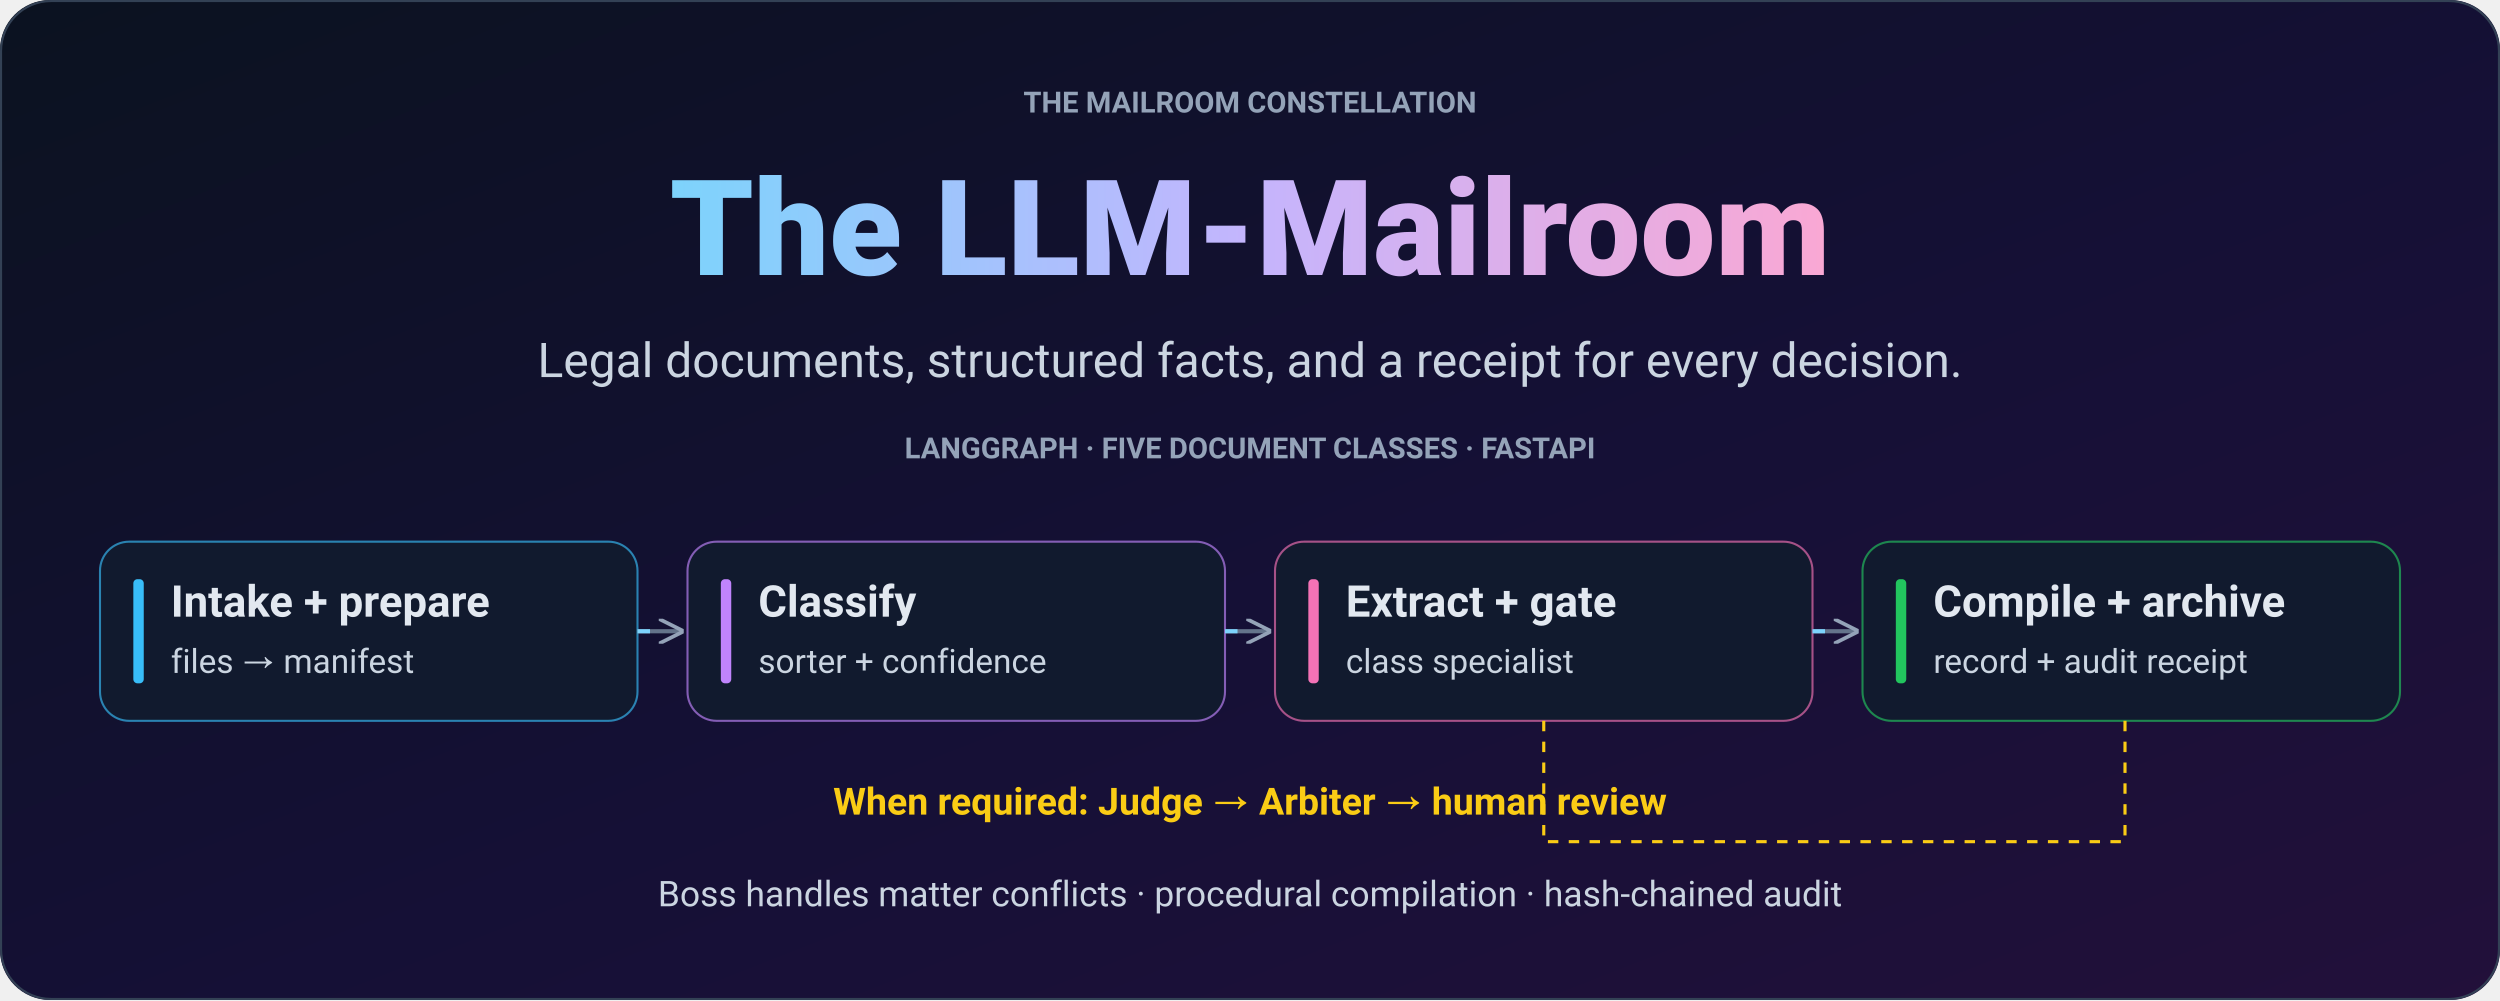
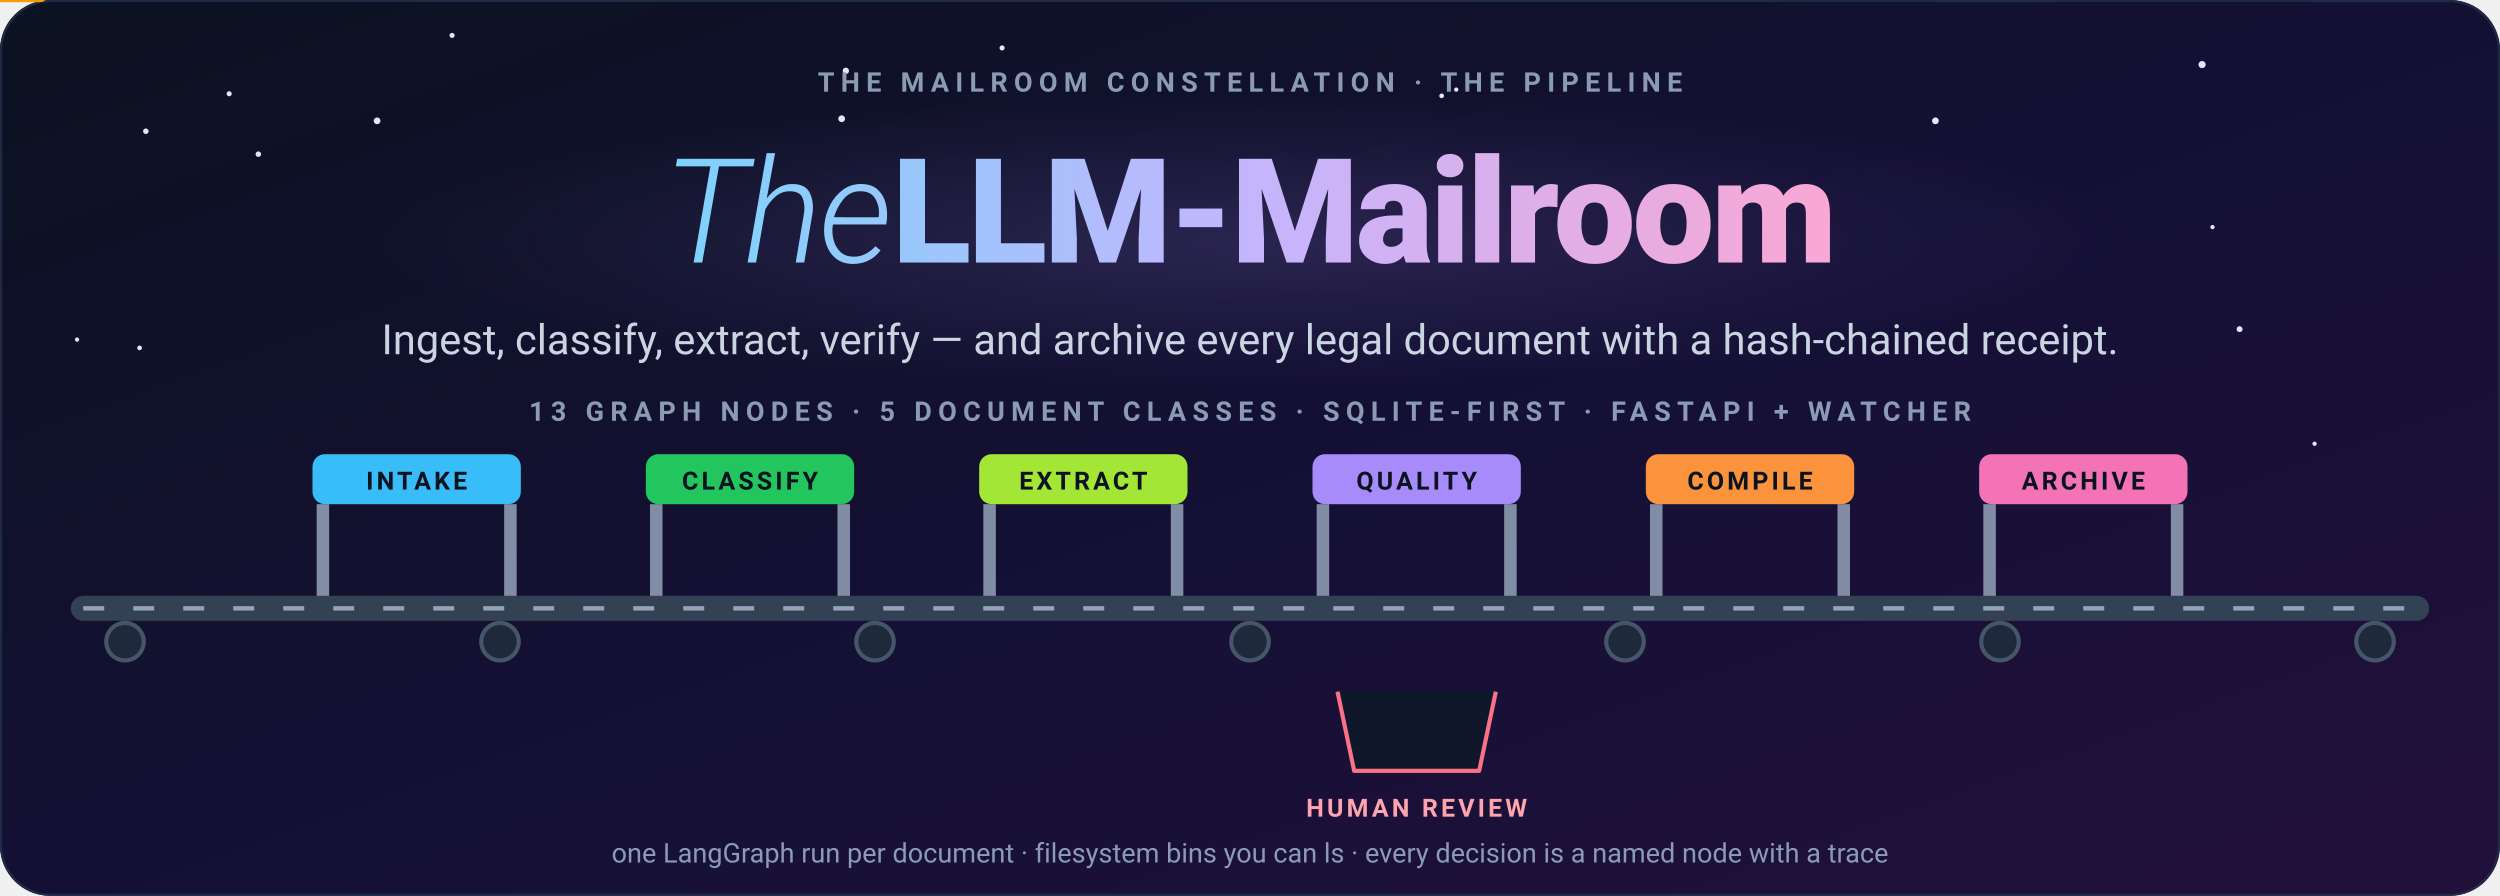
- <svg xmlns="http://www.w3.org/2000/svg" viewBox="0 0 1200 480" width="1200" height="480" role="img" aria-labelledby="title desc" font-family="ui-sans-serif,-apple-system,'Segoe UI',Roboto,Helvetica,Arial,sans-serif">
+ <svg xmlns="http://www.w3.org/2000/svg" viewBox="0 0 1200 430" width="1200" height="430" role="img" aria-labelledby="t d" font-family="ui-sans-serif,-apple-system,'Segoe UI',Roboto,Helvetica,Arial,sans-serif">
  <defs>
-     <linearGradient id="bg" x2="1" y2="1">
-       <stop stop-color="#0b1220" />
+     <linearGradient id="bg" x1="0" y1="0" x2="1" y2="1">
+       <stop offset="0" stop-color="#0b1220" />
      <stop offset=".55" stop-color="#151036" />
      <stop offset="1" stop-color="#22103a" />
    </linearGradient>
-     <linearGradient id="heading">
-       <stop stop-color="#7dd3fc" />
+     <linearGradient id="ttl" x1="0" y1="0" x2="1" y2="0">
+       <stop offset="0" stop-color="#7dd3fc" />
      <stop offset=".5" stop-color="#c4b5fd" />
      <stop offset="1" stop-color="#f9a8d4" />
    </linearGradient>
-     <marker id="arrow" viewBox="0 0 10 10" refX="9" refY="5" markerWidth="6" markerHeight="6" orient="auto-start-reverse">
-       <path d="M0 0 L10 5 L0 10" fill="none" stroke="#94a3b8" stroke-width="1.5" />
+     <radialGradient id="glow" cx=".5" cy=".5" r=".5">
+       <stop offset="0" stop-color="#a78bfa" stop-opacity=".9" />
+       <stop offset="1" stop-color="#a78bfa" stop-opacity="0" />
+     </radialGradient>
+     <filter id="soft" x="-50%" y="-50%" width="200%" height="200%">
+       <feGaussianBlur stdDeviation="3" />
+     </filter>
+     <marker id="arr" viewBox="0 0 10 10" refX="8" refY="5" markerWidth="7" markerHeight="7" orient="auto-start-reverse">
+       <path d="M1 1 L9 5 L1 9" fill="none" stroke="#94a3b8" stroke-width="1.6" stroke-linecap="round" stroke-linejoin="round" />
    </marker>
+     <g id="env">
+       <rect x="-22" y="-30" width="44" height="30" rx="3" fill="#fef3c7" stroke="#f59e0b" stroke-width="2" />
+       <polyline points="-22,-30 0,-13 22,-30" fill="none" stroke="#f59e0b" stroke-width="2" stroke-linejoin="round" />
+       <circle cx="0" cy="-13" r="3.2" fill="#ef4444" />
+     </g>
  </defs>
-   <style>.cue{stroke-dasharray:6 22;animation:travel 4.5s linear 1}@keyframes travel{from{stroke-dashoffset:112}to{stroke-dashoffset:0}}@media(prefers-reduced-motion:reduce){.cue{animation:none}}</style>
-   <rect width="1200" height="480" rx="24" fill="url(#bg)" />
-   <rect x=".5" y=".5" width="1199" height="479" rx="24" fill="none" stroke="#334155" />
-   <text x="600" y="54" font-size="14" fill="#94a3b8" font-weight="700" text-anchor="middle">THE MAILROOM CONSTELLATION</text>
-   <text x="600" y="132" font-size="64" fill="url(#heading)" font-weight="800" text-anchor="middle">The LLM-Mailroom</text>
-   <text x="600" y="181" font-size="23" fill="#cbd5e1" font-weight="400" text-anchor="middle">Legal documents, structured facts, and a receipt for every decision.</text>
-   <text x="600" y="220" font-size="14" fill="#94a3b8" font-weight="600" text-anchor="middle">LANGGRAPH · FIVE DOCUMENT CLASSES · FASTAPI</text>
-   <rect x="48" y="260" width="258" height="86" rx="14" fill="#111a2e" stroke="#38bdf8" stroke-opacity=".65" />
-   <rect x="64" y="278" width="5" height="50" rx="2" fill="#38bdf8" />
-   <text x="82" y="296" font-size="21" fill="#e2e8f0" font-weight="700" text-anchor="start">Intake + prepare</text>
-   <text x="82" y="323" font-size="16" fill="#cbd5e1" font-weight="400" text-anchor="start">files → manifest</text>
-   <path d="M306 303 L327 303" fill="none" stroke="#64748b" stroke-width="2" marker-end="url(#arrow)" />
-   <path class="cue" d="M306 303 L327 303" fill="none" stroke="#7dd3fc" stroke-width="2" />
-   <rect x="330" y="260" width="258" height="86" rx="14" fill="#111a2e" stroke="#c084fc" stroke-opacity=".65" />
-   <rect x="346" y="278" width="5" height="50" rx="2" fill="#c084fc" />
-   <text x="364" y="296" font-size="21" fill="#e2e8f0" font-weight="700" text-anchor="start">Classify</text>
-   <text x="364" y="323" font-size="16" fill="#cbd5e1" font-weight="400" text-anchor="start">sorter + confidence</text>
-   <path d="M588 303 L609 303" fill="none" stroke="#64748b" stroke-width="2" marker-end="url(#arrow)" />
-   <path class="cue" d="M588 303 L609 303" fill="none" stroke="#7dd3fc" stroke-width="2" />
-   <rect x="612" y="260" width="258" height="86" rx="14" fill="#111a2e" stroke="#f472b6" stroke-opacity=".65" />
-   <rect x="628" y="278" width="5" height="50" rx="2" fill="#f472b6" />
-   <text x="646" y="296" font-size="21" fill="#e2e8f0" font-weight="700" text-anchor="start">Extract + gate</text>
-   <text x="646" y="323" font-size="16" fill="#cbd5e1" font-weight="400" text-anchor="start">class specialist</text>
-   <path d="M870 303 L891 303" fill="none" stroke="#64748b" stroke-width="2" marker-end="url(#arrow)" />
-   <path class="cue" d="M870 303 L891 303" fill="none" stroke="#7dd3fc" stroke-width="2" />
-   <rect x="894" y="260" width="258" height="86" rx="14" fill="#111a2e" stroke="#22c55e" stroke-opacity=".65" />
-   <rect x="910" y="278" width="5" height="50" rx="2" fill="#22c55e" />
-   <text x="928" y="296" font-size="21" fill="#e2e8f0" font-weight="700" text-anchor="start">Compile + archive</text>
-   <text x="928" y="323" font-size="16" fill="#cbd5e1" font-weight="400" text-anchor="start">record + audit receipt</text>
-   <path d="M741 346 V404 H1020 V346" fill="none" stroke="#facc15" stroke-width="1.5" stroke-dasharray="5 5" />
-   <text x="600" y="391" font-size="18" fill="#facc15" font-weight="600" text-anchor="middle">When required: Judge → Arbiter → human review</text>
-   <text x="600" y="435" font-size="17" fill="#cbd5e1" font-weight="400" text-anchor="middle">Boss handles matter conflicts · procedural compilation · hash-chained audit</text>
+   <style>@media (prefers-reduced-motion: reduce){.motion{display:none}}</style>
+   <rect width="1200" height="430" rx="24" fill="url(#bg)" />
+   <rect x=".5" y=".5" width="1199" height="429" rx="24" fill="none" stroke="#1f2a44" />
+   <g fill="#e0e7ff">
+     <circle cx="481" cy="23" r="1.2" opacity=".35" />
+     <circle cx="110" cy="45" r="1.2" opacity=".35" />
+     <circle cx="70" cy="63" r="1.3" opacity=".35" />
+     <circle cx="1075" cy="158" r="1.4" opacity=".35" />
+     <circle cx="404" cy="57" r="1.6" opacity=".35" />
+     <circle cx="217" cy="17" r="1.2" opacity=".35" />
+     <circle cx="37" cy="163" r="1" opacity=".35" />
+     <circle cx="1111" cy="213" r="1" opacity=".35" />
+     <circle cx="67" cy="167" r="1.1" opacity=".35" />
+     <circle cx="1057" cy="31" r="1.7" opacity=".35" />
+     <circle cx="1062" cy="109" r="1" opacity=".35" />
+     <circle cx="699" cy="43" r="1" opacity=".35" />
+     <circle cx="181" cy="58" r="1.6" opacity=".35" />
+     <circle cx="929" cy="58" r="1.6" opacity=".35" />
+     <circle cx="124" cy="74" r="1.3" opacity=".35" />
+     <circle cx="406" cy="34" r="1.5" opacity=".35" />
+     <circle cx="692" cy="46" r="1.1" opacity=".35" />
+   </g>
+   <g class="motion" fill="#e0e7ff">
+     <circle cx="481" cy="23" r="1.2">
+       <animate attributeName="opacity" values="0;.9;0" dur="4.3s" begin="0.4s" repeatCount="indefinite" />
+     </circle>
+     <circle cx="110" cy="45" r="1.2">
+       <animate attributeName="opacity" values="0;.9;0" dur="4.6s" begin="0.8s" repeatCount="indefinite" />
+     </circle>
+     <circle cx="70" cy="63" r="1.3">
+       <animate attributeName="opacity" values="0;.9;0" dur="2.6s" begin="2s" repeatCount="indefinite" />
+     </circle>
+     <circle cx="1075" cy="158" r="1.4">
+       <animate attributeName="opacity" values="0;.9;0" dur="3s" begin="0s" repeatCount="indefinite" />
+     </circle>
+     <circle cx="404" cy="57" r="1.6">
+       <animate attributeName="opacity" values="0;.9;0" dur="2.8s" begin="0.8s" repeatCount="indefinite" />
+     </circle>
+     <circle cx="217" cy="17" r="1.2">
+       <animate attributeName="opacity" values="0;.9;0" dur="3.4s" begin="1.2s" repeatCount="indefinite" />
+     </circle>
+     <circle cx="37" cy="163" r="1">
+       <animate attributeName="opacity" values="0;.9;0" dur="2.3s" begin="0.8s" repeatCount="indefinite" />
+     </circle>
+     <circle cx="1111" cy="213" r="1">
+       <animate attributeName="opacity" values="0;.9;0" dur="3.8s" begin="1.2s" repeatCount="indefinite" />
+     </circle>
+     <circle cx="67" cy="167" r="1.1">
+       <animate attributeName="opacity" values="0;.9;0" dur="4.2s" begin="2s" repeatCount="indefinite" />
+     </circle>
+     <circle cx="1057" cy="31" r="1.7">
+       <animate attributeName="opacity" values="0;.9;0" dur="3s" begin="0.8s" repeatCount="indefinite" />
+     </circle>
+     <circle cx="1062" cy="109" r="1">
+       <animate attributeName="opacity" values="0;.9;0" dur="4.5s" begin="2.4s" repeatCount="indefinite" />
+     </circle>
+     <circle cx="699" cy="43" r="1">
+       <animate attributeName="opacity" values="0;.9;0" dur="3.9s" begin="1.6s" repeatCount="indefinite" />
+     </circle>
+     <circle cx="181" cy="58" r="1.6">
+       <animate attributeName="opacity" values="0;.9;0" dur="4s" begin="2s" repeatCount="indefinite" />
+     </circle>
+     <circle cx="929" cy="58" r="1.6">
+       <animate attributeName="opacity" values="0;.9;0" dur="2.4s" begin="0s" repeatCount="indefinite" />
+     </circle>
+     <circle cx="124" cy="74" r="1.3">
+       <animate attributeName="opacity" values="0;.9;0" dur="4s" begin="0.4s" repeatCount="indefinite" />
+     </circle>
+     <circle cx="406" cy="34" r="1.5">
+       <animate attributeName="opacity" values="0;.9;0" dur="4.6s" begin="2s" repeatCount="indefinite" />
+     </circle>
+     <circle cx="692" cy="46" r="1.1">
+       <animate attributeName="opacity" values="0;.9;0" dur="4.1s" begin="0.4s" repeatCount="indefinite" />
+     </circle>
+   </g>
+   <text x="600" y="44" font-size="13" fill="#8b9bb4" font-weight="700" text-anchor="middle" letter-spacing="3">THE MAILROOM CONSTELLATION · THE PIPELINE</text>
+   <ellipse cx="600" cy="116" rx="420" ry="70" fill="url(#glow)" opacity=".18" />
+   <text x="600" y="126" text-anchor="middle" font-size="70" font-weight="800" letter-spacing="-1.5" fill="url(#ttl)">
+     <tspan font-weight="300" font-style="italic">The </tspan>LLM-Mailroom</text>
+   <text x="600" y="170" font-size="20" fill="#cbd5e1" text-anchor="middle">Ingest, classify, extract, verify — and archive every legal document with a hash-chained receipt.</text>
+   <text x="600" y="202" font-size="13" fill="#8b9bb4" font-weight="600" text-anchor="middle" letter-spacing="3">13 GRAPH NODES · 5 DOCUMENT CLASSES · SQLITE-FIRST · FASTAPI + WATCHER</text>
+   <line x1="40" y1="292" x2="1160" y2="292" stroke="#334155" stroke-width="12" stroke-linecap="round" />
+   <line x1="40" y1="292" x2="1160" y2="292" stroke="#64748b" stroke-width="2" stroke-dasharray="10 14" />
+   <line class="motion" x1="40" y1="292" x2="1160" y2="292" stroke="#94a3b8" stroke-width="2" stroke-dasharray="10 14">
+     <animate attributeName="stroke-dashoffset" from="24" to="0" dur="0.6s" repeatCount="indefinite" />
+   </line>
+   <g fill="#1e293b" stroke="#475569" stroke-width="2">
+     <circle cx="60" cy="308" r="9" />
+     <circle cx="240" cy="308" r="9" />
+     <circle cx="420" cy="308" r="9" />
+     <circle cx="600" cy="308" r="9" />
+     <circle cx="780" cy="308" r="9" />
+     <circle cx="960" cy="308" r="9" />
+     <circle cx="1140" cy="308" r="9" />
+   </g>
+   <path id="belt" d="M40 286 H1160" fill="none" />
+   <g font-size="12" font-weight="700" letter-spacing="1.5" text-anchor="middle">
+     <rect x="150" y="218" width="100" height="24" rx="6" fill="#38bdf8" />
+     <rect class="motion" x="150" y="218" width="100" height="24" rx="6" fill="#ffffff" opacity="0">
+       <animate attributeName="opacity" values=".55;0;0" keyTimes="0;.35;1" dur="2s" begin="0.9s" repeatCount="indefinite" />
+     </rect>
+     <text x="200" y="235" fill="#0b1220">INTAKE</text>
+     <rect x="310" y="218" width="100" height="24" rx="6" fill="#22c55e" />
+     <rect class="motion" x="310" y="218" width="100" height="24" rx="6" fill="#ffffff" opacity="0">
+       <animate attributeName="opacity" values=".55;0;0" keyTimes="0;.35;1" dur="2s" begin="1.7s" repeatCount="indefinite" />
+     </rect>
+     <text x="360" y="235" fill="#0b1220">CLASSIFY</text>
+     <rect x="470" y="218" width="100" height="24" rx="6" fill="#a3e635" />
+     <rect class="motion" x="470" y="218" width="100" height="24" rx="6" fill="#ffffff" opacity="0">
+       <animate attributeName="opacity" values=".55;0;0" keyTimes="0;.35;1" dur="2s" begin="0.6s" repeatCount="indefinite" />
+     </rect>
+     <text x="520" y="235" fill="#0b1220">EXTRACT</text>
+     <rect x="630" y="218" width="100" height="24" rx="6" fill="#a78bfa" />
+     <rect class="motion" x="630" y="218" width="100" height="24" rx="6" fill="#ffffff" opacity="0">
+       <animate attributeName="opacity" values=".55;0;0" keyTimes="0;.35;1" dur="2s" begin="1.4s" repeatCount="indefinite" />
+     </rect>
+     <text x="680" y="235" fill="#0b1220">QUALITY</text>
+     <rect x="790" y="218" width="100" height="24" rx="6" fill="#fb923c" />
+     <rect class="motion" x="790" y="218" width="100" height="24" rx="6" fill="#ffffff" opacity="0">
+       <animate attributeName="opacity" values=".55;0;0" keyTimes="0;.35;1" dur="2s" begin="0.3s" repeatCount="indefinite" />
+     </rect>
+     <text x="840" y="235" fill="#0b1220">COMPILE</text>
+     <rect x="950" y="218" width="100" height="24" rx="6" fill="#f472b6" />
+     <rect class="motion" x="950" y="218" width="100" height="24" rx="6" fill="#ffffff" opacity="0">
+       <animate attributeName="opacity" values=".55;0;0" keyTimes="0;.35;1" dur="2s" begin="1.1s" repeatCount="indefinite" />
+     </rect>
+     <text x="1000" y="235" fill="#0b1220">ARCHIVE</text>
+   </g>
+   <g class="motion">
+     <use href="#env">
+       <animateMotion dur="6s" begin="0s" repeatCount="indefinite">
+         <mpath href="#belt" />
+       </animateMotion>
+       <animate attributeName="opacity" values="0;1;1;0" keyTimes="0;.04;.94;1" dur="6s" begin="0s" repeatCount="indefinite" />
+     </use>
+     <use href="#env">
+       <animateMotion dur="6s" begin="2s" repeatCount="indefinite">
+         <mpath href="#belt" />
+       </animateMotion>
+       <animate attributeName="opacity" values="0;1;1;0" keyTimes="0;.04;.94;1" dur="6s" begin="2s" repeatCount="indefinite" />
+     </use>
+     <use href="#env">
+       <animateMotion dur="6s" begin="4s" repeatCount="indefinite">
+         <mpath href="#belt" />
+       </animateMotion>
+       <animate attributeName="opacity" values="0;1;1;0" keyTimes="0;.04;.94;1" dur="6s" begin="4s" repeatCount="indefinite" />
+     </use>
+   </g>
+   <g fill="#94a3b8" opacity=".85">
+     <rect x="152" y="242" width="6" height="44" />
+     <rect x="242" y="242" width="6" height="44" />
+     <rect x="312" y="242" width="6" height="44" />
+     <rect x="402" y="242" width="6" height="44" />
+     <rect x="472" y="242" width="6" height="44" />
+     <rect x="562" y="242" width="6" height="44" />
+     <rect x="632" y="242" width="6" height="44" />
+     <rect x="722" y="242" width="6" height="44" />
+     <rect x="792" y="242" width="6" height="44" />
+     <rect x="882" y="242" width="6" height="44" />
+     <rect x="952" y="242" width="6" height="44" />
+     <rect x="1042" y="242" width="6" height="44" />
+   </g>
+   <path d="M642 332 l8 38 h60 l8 -38" fill="#0f172a" stroke="#fb7185" stroke-width="2" stroke-linejoin="round" />
+   <text x="680" y="392" font-size="12" fill="#fda4af" font-weight="700" text-anchor="middle" letter-spacing="1.5">HUMAN REVIEW</text>
+   <path id="drop" d="M40 286 H680 C704 286 688 314 680 354" fill="none" />
+   <g class="motion">
+     <g opacity="0">
+       <use href="#env" style="filter:hue-rotate(-40deg)" />
+       <animateMotion dur="4.5s" begin="1s" repeatCount="indefinite">
+         <mpath href="#drop" />
+       </animateMotion>
+       <animate attributeName="opacity" values="0;1;1;0" keyTimes="0;.05;.9;1" dur="4.5s" begin="1s" repeatCount="indefinite" />
+     </g>
+   </g>
+   <text x="600" y="414" font-size="13" fill="#8b9bb4" text-anchor="middle">one LangGraph run per document · filesystem bins you can ls · every decision is a named node with a trace</text>
</svg>
